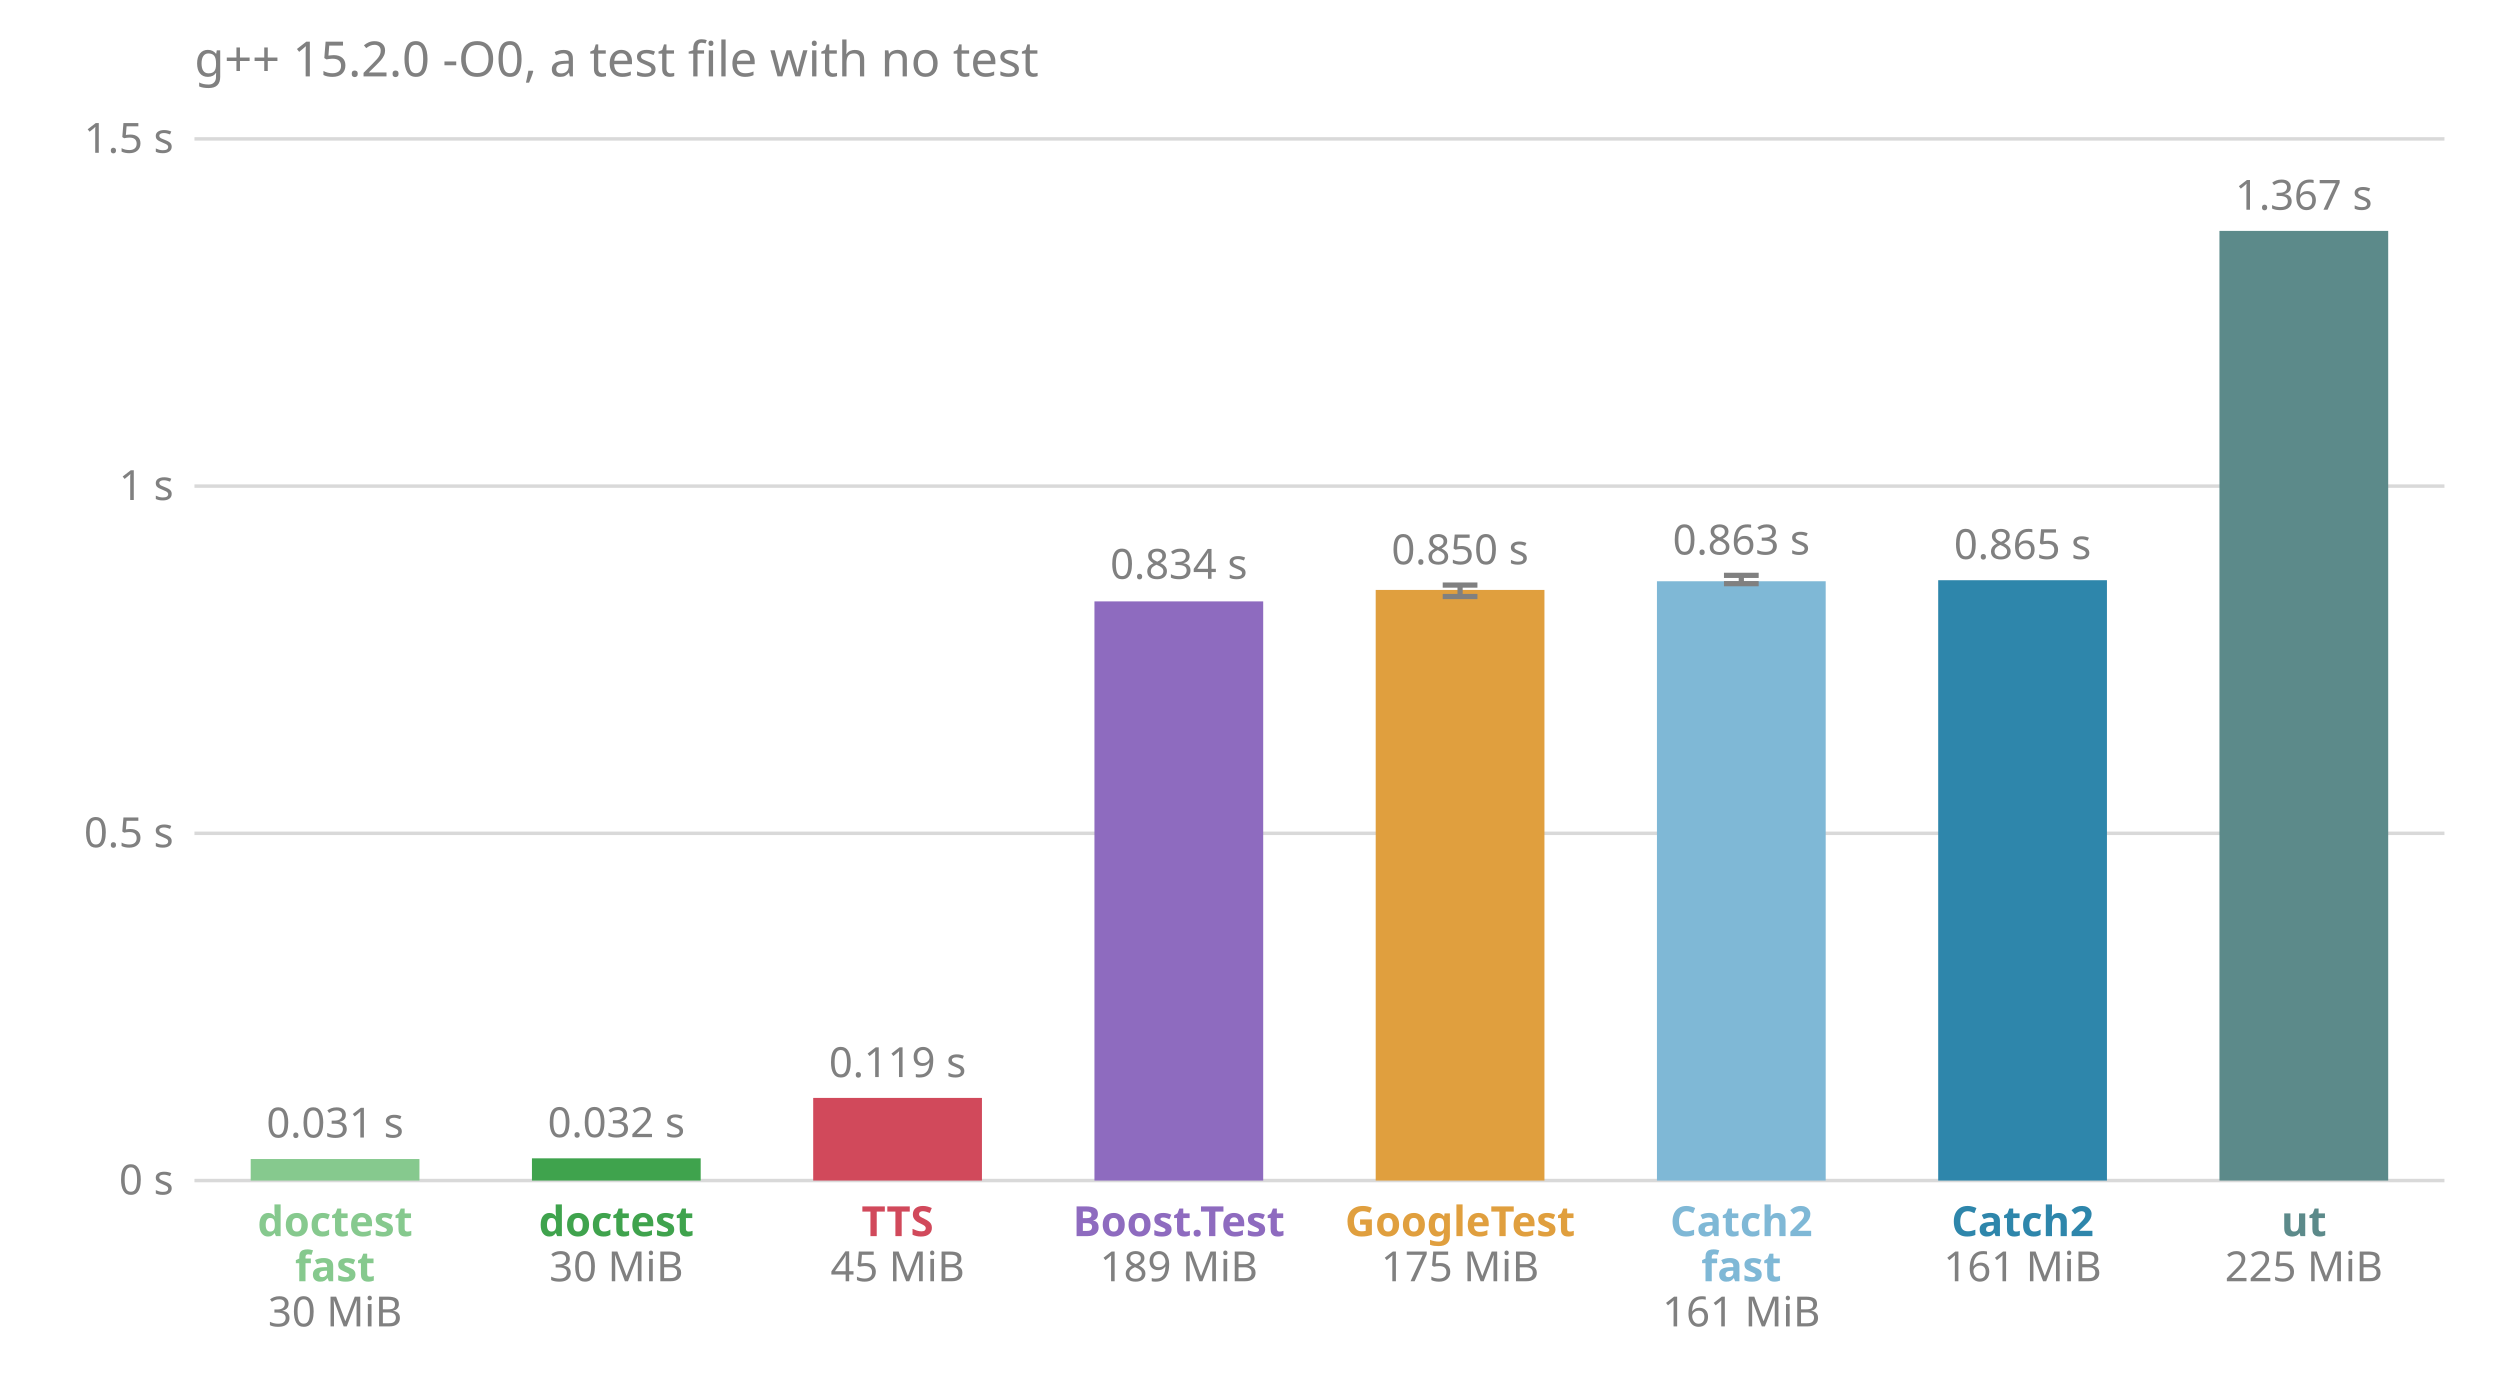
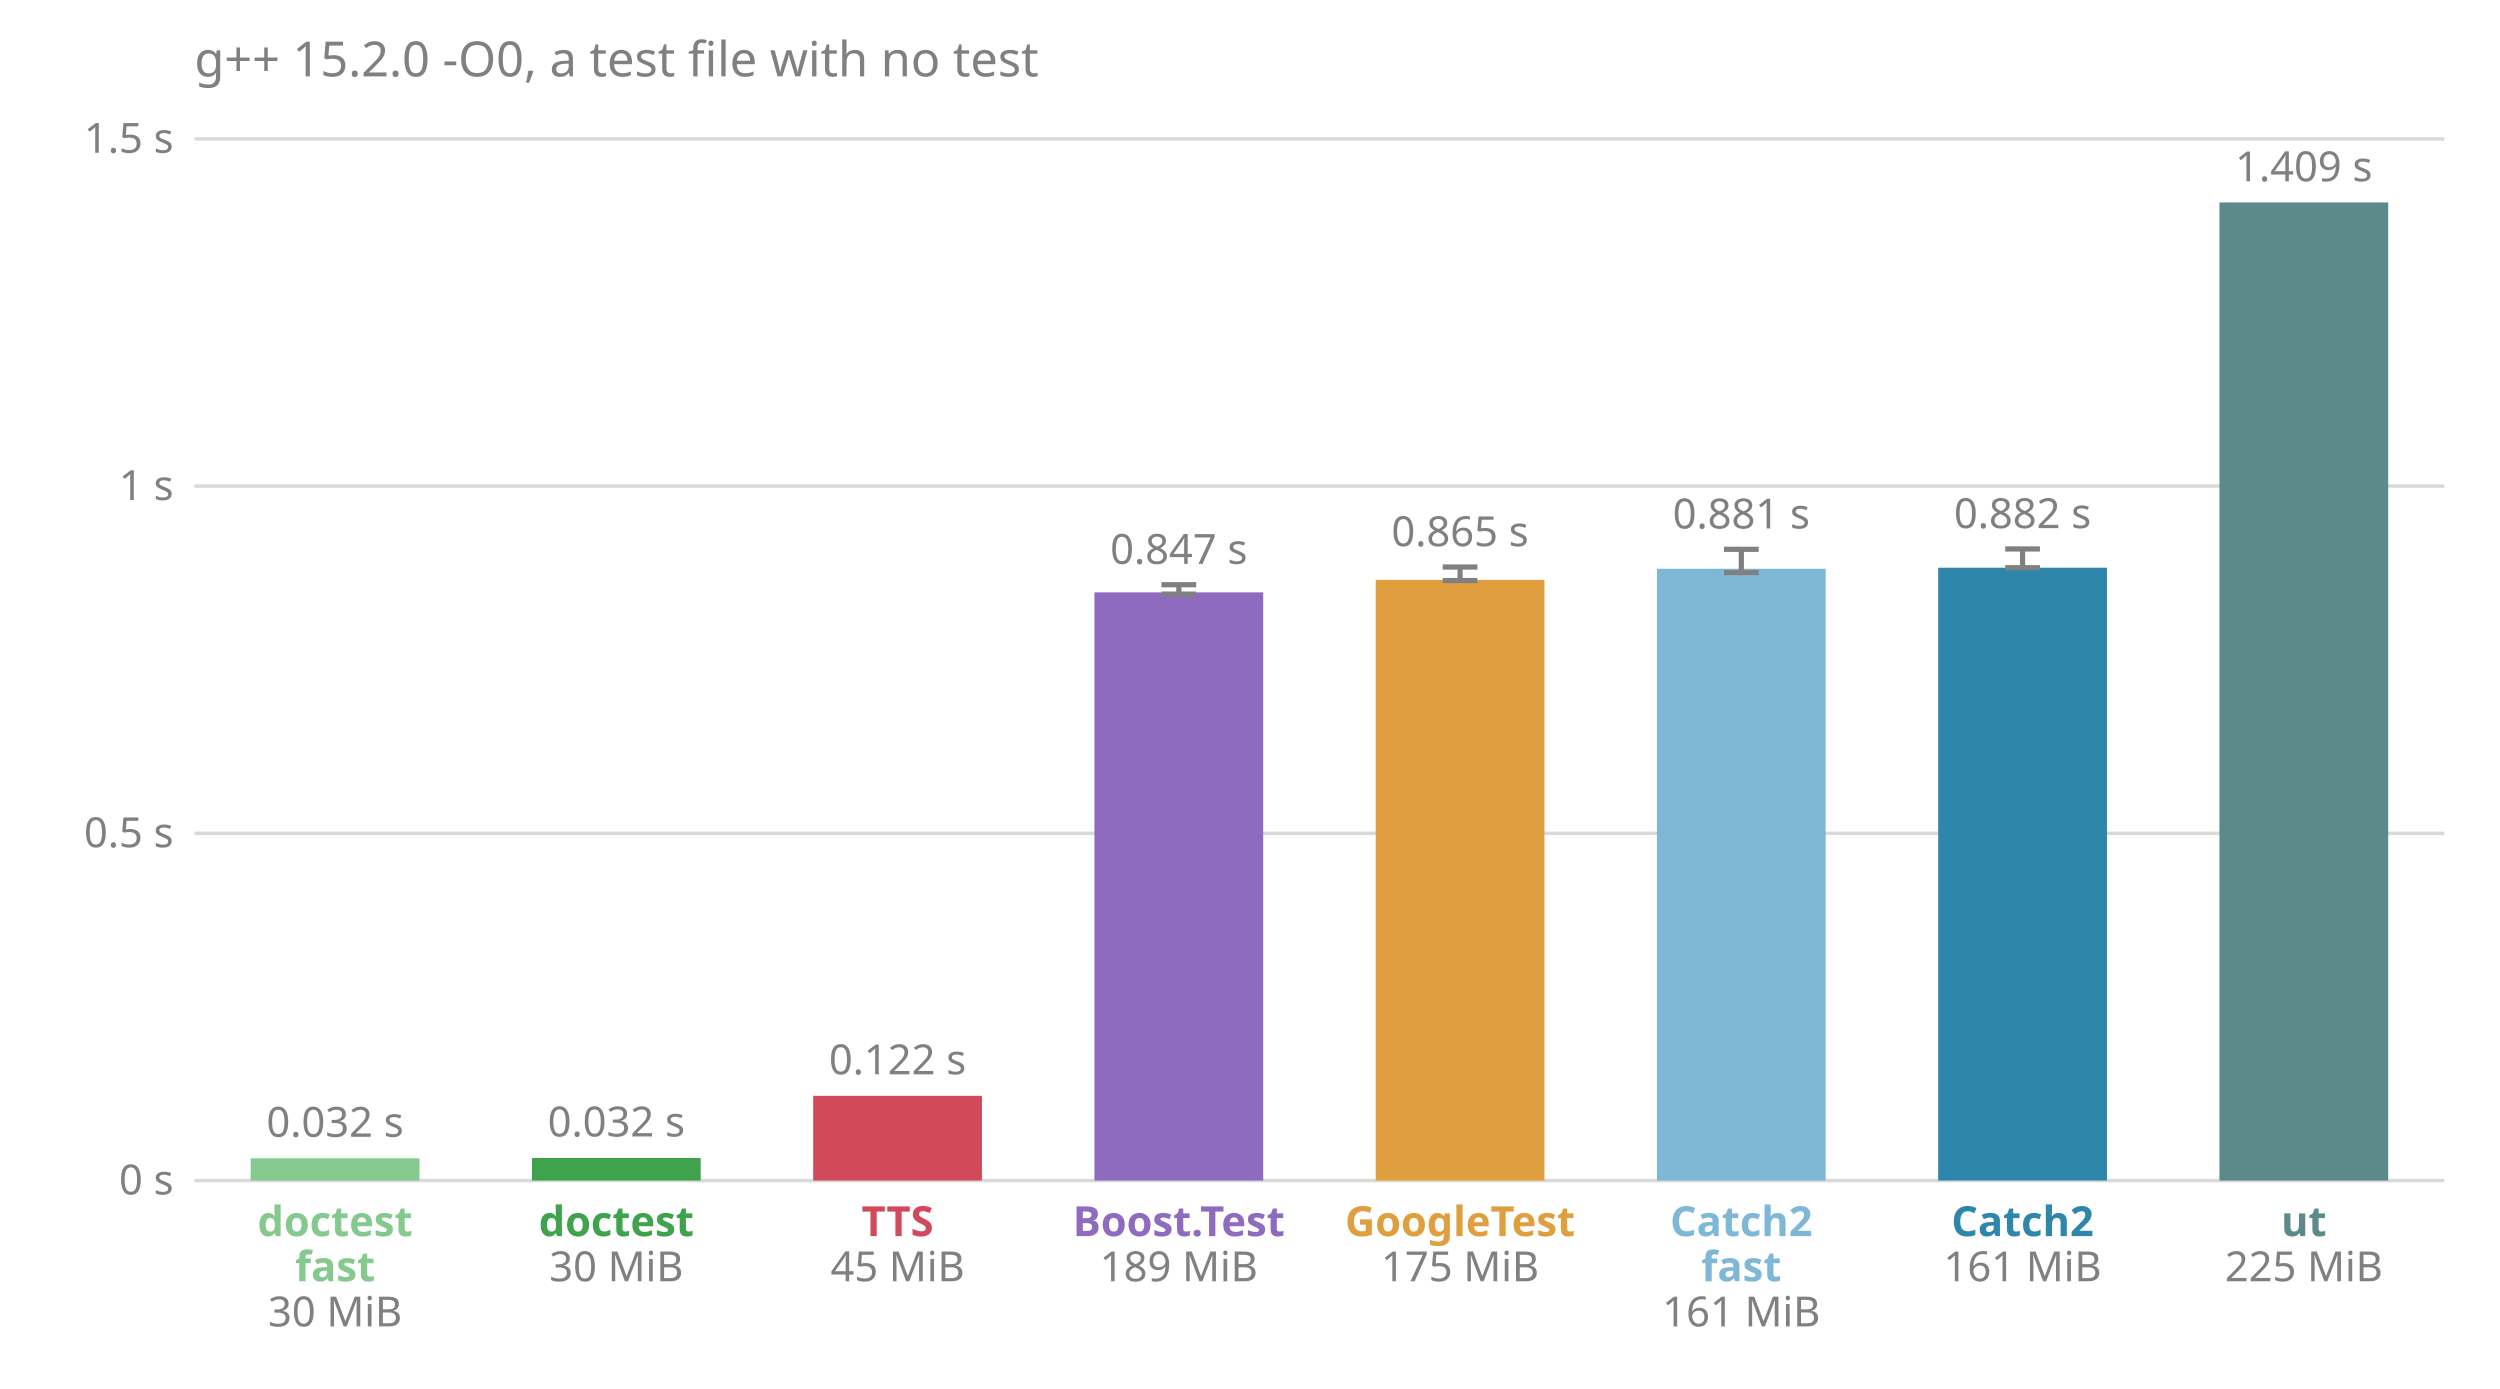
<svg xmlns="http://www.w3.org/2000/svg" viewBox="0 0 720 400" font-family="sans-serif" font-size="12">
  <text x="56.0" y="22.0" fill="#808080" font-size="14">g++ 15.2.0 -O0, a test file with no test</text>
  <line x1="56.0" x2="704.0" y1="340.0" y2="340.0" stroke="#808080" stroke-opacity="0.3" />
  <text x="50.0" y="344.0" fill="#808080" text-anchor="end">0 s</text>
  <line x1="56.0" x2="704.0" y1="240.0" y2="240.0" stroke="#808080" stroke-opacity="0.3" />
  <text x="50.0" y="244.0" fill="#808080" text-anchor="end">0.5 s</text>
  <line x1="56.0" x2="704.0" y1="140.0" y2="140.0" stroke="#808080" stroke-opacity="0.3" />
  <text x="50.0" y="144.0" fill="#808080" text-anchor="end">1 s</text>
  <line x1="56.0" x2="704.0" y1="40.0" y2="40.0" stroke="#808080" stroke-opacity="0.3" />
  <text x="50.0" y="44.0" fill="#808080" text-anchor="end">1.5 s</text>
-   <rect x="72.2" y="333.8" width="48.6" height="6.2" fill="#86c98e" />
-   <text x="96.5" y="327.6" fill="#808080" text-anchor="middle">0.031 s</text>
+   <rect x="72.2" y="333.6" width="48.6" height="6.4" fill="#86c98e" />
+   <text x="96.5" y="327.4" fill="#808080" text-anchor="middle">0.032 s</text>
  <text x="96.5" y="356.0" fill="#86c98e" font-weight="bold" text-anchor="middle">doctest</text>
  <text x="96.5" y="369.0" fill="#86c98e" font-weight="bold" text-anchor="middle">fast</text>
  <text x="96.5" y="382.0" fill="#808080" text-anchor="middle">30 MiB</text>
-   <rect x="153.2" y="333.6" width="48.6" height="6.4" fill="#3fa34d" />
-   <text x="177.5" y="327.5" fill="#808080" text-anchor="middle">0.032 s</text>
+   <rect x="153.2" y="333.5" width="48.6" height="6.5" fill="#3fa34d" />
+   <text x="177.5" y="327.3" fill="#808080" text-anchor="middle">0.032 s</text>
  <text x="177.5" y="356.0" fill="#3fa34d" font-weight="bold" text-anchor="middle">doctest</text>
  <text x="177.5" y="369.0" fill="#808080" text-anchor="middle">30 MiB</text>
-   <rect x="234.2" y="316.2" width="48.6" height="23.8" fill="#d1495b" />
-   <text x="258.5" y="310.2" fill="#808080" text-anchor="middle">0.119 s</text>
+   <rect x="234.2" y="315.6" width="48.6" height="24.4" fill="#d1495b" />
+   <text x="258.5" y="309.4" fill="#808080" text-anchor="middle">0.122 s</text>
  <text x="258.5" y="356.0" fill="#d1495b" font-weight="bold" text-anchor="middle">TTS</text>
  <text x="258.5" y="369.0" fill="#808080" text-anchor="middle">45 MiB</text>
-   <rect x="315.2" y="173.2" width="48.6" height="166.8" fill="#8e6bbf" />
-   <text x="339.5" y="166.7" fill="#808080" text-anchor="middle">0.834 s</text>
+   <rect x="315.2" y="170.6" width="48.6" height="169.4" fill="#8e6bbf" />
+   <line x1="339.5" x2="339.5" y1="171.1" y2="168.4" stroke="#808080" stroke-width="1.5" />
+   <line x1="334.5" x2="344.5" y1="171.1" y2="171.1" stroke="#808080" stroke-width="1.5" />
+   <line x1="334.5" x2="344.5" y1="168.4" y2="168.4" stroke="#808080" stroke-width="1.5" />
+   <text x="339.5" y="162.4" fill="#808080" text-anchor="middle">0.847 s</text>
  <text x="339.5" y="356.0" fill="#8e6bbf" font-weight="bold" text-anchor="middle">Boost.Test</text>
  <text x="339.5" y="369.0" fill="#808080" text-anchor="middle">189 MiB</text>
-   <rect x="396.2" y="169.9" width="48.6" height="170.1" fill="#e09f3e" />
-   <line x1="420.5" x2="420.5" y1="171.8" y2="168.5" stroke="#808080" stroke-width="1.5" />
-   <line x1="415.5" x2="425.5" y1="171.8" y2="171.8" stroke="#808080" stroke-width="1.5" />
-   <line x1="415.5" x2="425.5" y1="168.5" y2="168.5" stroke="#808080" stroke-width="1.5" />
-   <text x="420.5" y="162.5" fill="#808080" text-anchor="middle">0.850 s</text>
+   <rect x="396.2" y="167.0" width="48.6" height="173.0" fill="#e09f3e" />
+   <line x1="420.5" x2="420.5" y1="167.2" y2="163.3" stroke="#808080" stroke-width="1.5" />
+   <line x1="415.5" x2="425.5" y1="167.2" y2="167.2" stroke="#808080" stroke-width="1.5" />
+   <line x1="415.5" x2="425.5" y1="163.3" y2="163.3" stroke="#808080" stroke-width="1.5" />
+   <text x="420.5" y="157.3" fill="#808080" text-anchor="middle">0.865 s</text>
  <text x="420.5" y="356.0" fill="#e09f3e" font-weight="bold" text-anchor="middle">GoogleTest</text>
  <text x="420.5" y="369.0" fill="#808080" text-anchor="middle">175 MiB</text>
-   <rect x="477.2" y="167.4" width="48.6" height="172.6" fill="#7fb8d6" />
-   <line x1="501.5" x2="501.5" y1="168.1" y2="165.7" stroke="#808080" stroke-width="1.5" />
-   <line x1="496.5" x2="506.5" y1="168.1" y2="168.1" stroke="#808080" stroke-width="1.5" />
-   <line x1="496.5" x2="506.5" y1="165.7" y2="165.7" stroke="#808080" stroke-width="1.5" />
-   <text x="501.5" y="159.7" fill="#808080" text-anchor="middle">0.863 s</text>
+   <rect x="477.2" y="163.8" width="48.6" height="176.2" fill="#7fb8d6" />
+   <line x1="501.5" x2="501.5" y1="164.9" y2="158.2" stroke="#808080" stroke-width="1.5" />
+   <line x1="496.5" x2="506.5" y1="164.9" y2="164.9" stroke="#808080" stroke-width="1.5" />
+   <line x1="496.5" x2="506.5" y1="158.2" y2="158.2" stroke="#808080" stroke-width="1.5" />
+   <text x="501.5" y="152.2" fill="#808080" text-anchor="middle">0.881 s</text>
  <text x="501.5" y="356.0" fill="#7fb8d6" font-weight="bold" text-anchor="middle">Catch2</text>
  <text x="501.5" y="369.0" fill="#7fb8d6" font-weight="bold" text-anchor="middle">fast</text>
  <text x="501.5" y="382.0" fill="#808080" text-anchor="middle">161 MiB</text>
-   <rect x="558.2" y="167.1" width="48.6" height="172.9" fill="#2e86ab" />
-   <text x="582.5" y="161.0" fill="#808080" text-anchor="middle">0.865 s</text>
+   <rect x="558.2" y="163.5" width="48.6" height="176.5" fill="#2e86ab" />
+   <line x1="582.5" x2="582.5" y1="163.5" y2="158.1" stroke="#808080" stroke-width="1.5" />
+   <line x1="577.5" x2="587.5" y1="163.5" y2="163.5" stroke="#808080" stroke-width="1.5" />
+   <line x1="577.5" x2="587.5" y1="158.1" y2="158.1" stroke="#808080" stroke-width="1.5" />
+   <text x="582.5" y="152.1" fill="#808080" text-anchor="middle">0.882 s</text>
  <text x="582.5" y="356.0" fill="#2e86ab" font-weight="bold" text-anchor="middle">Catch2</text>
  <text x="582.5" y="369.0" fill="#808080" text-anchor="middle">161 MiB</text>
-   <rect x="639.2" y="66.5" width="48.6" height="273.5" fill="#5c8a8a" />
-   <text x="663.5" y="60.4" fill="#808080" text-anchor="middle">1.367 s</text>
+   <rect x="639.2" y="58.3" width="48.6" height="281.7" fill="#5c8a8a" />
+   <text x="663.5" y="52.2" fill="#808080" text-anchor="middle">1.409 s</text>
  <text x="663.5" y="356.0" fill="#5c8a8a" font-weight="bold" text-anchor="middle">ut</text>
  <text x="663.5" y="369.0" fill="#808080" text-anchor="middle">225 MiB</text>
</svg>
